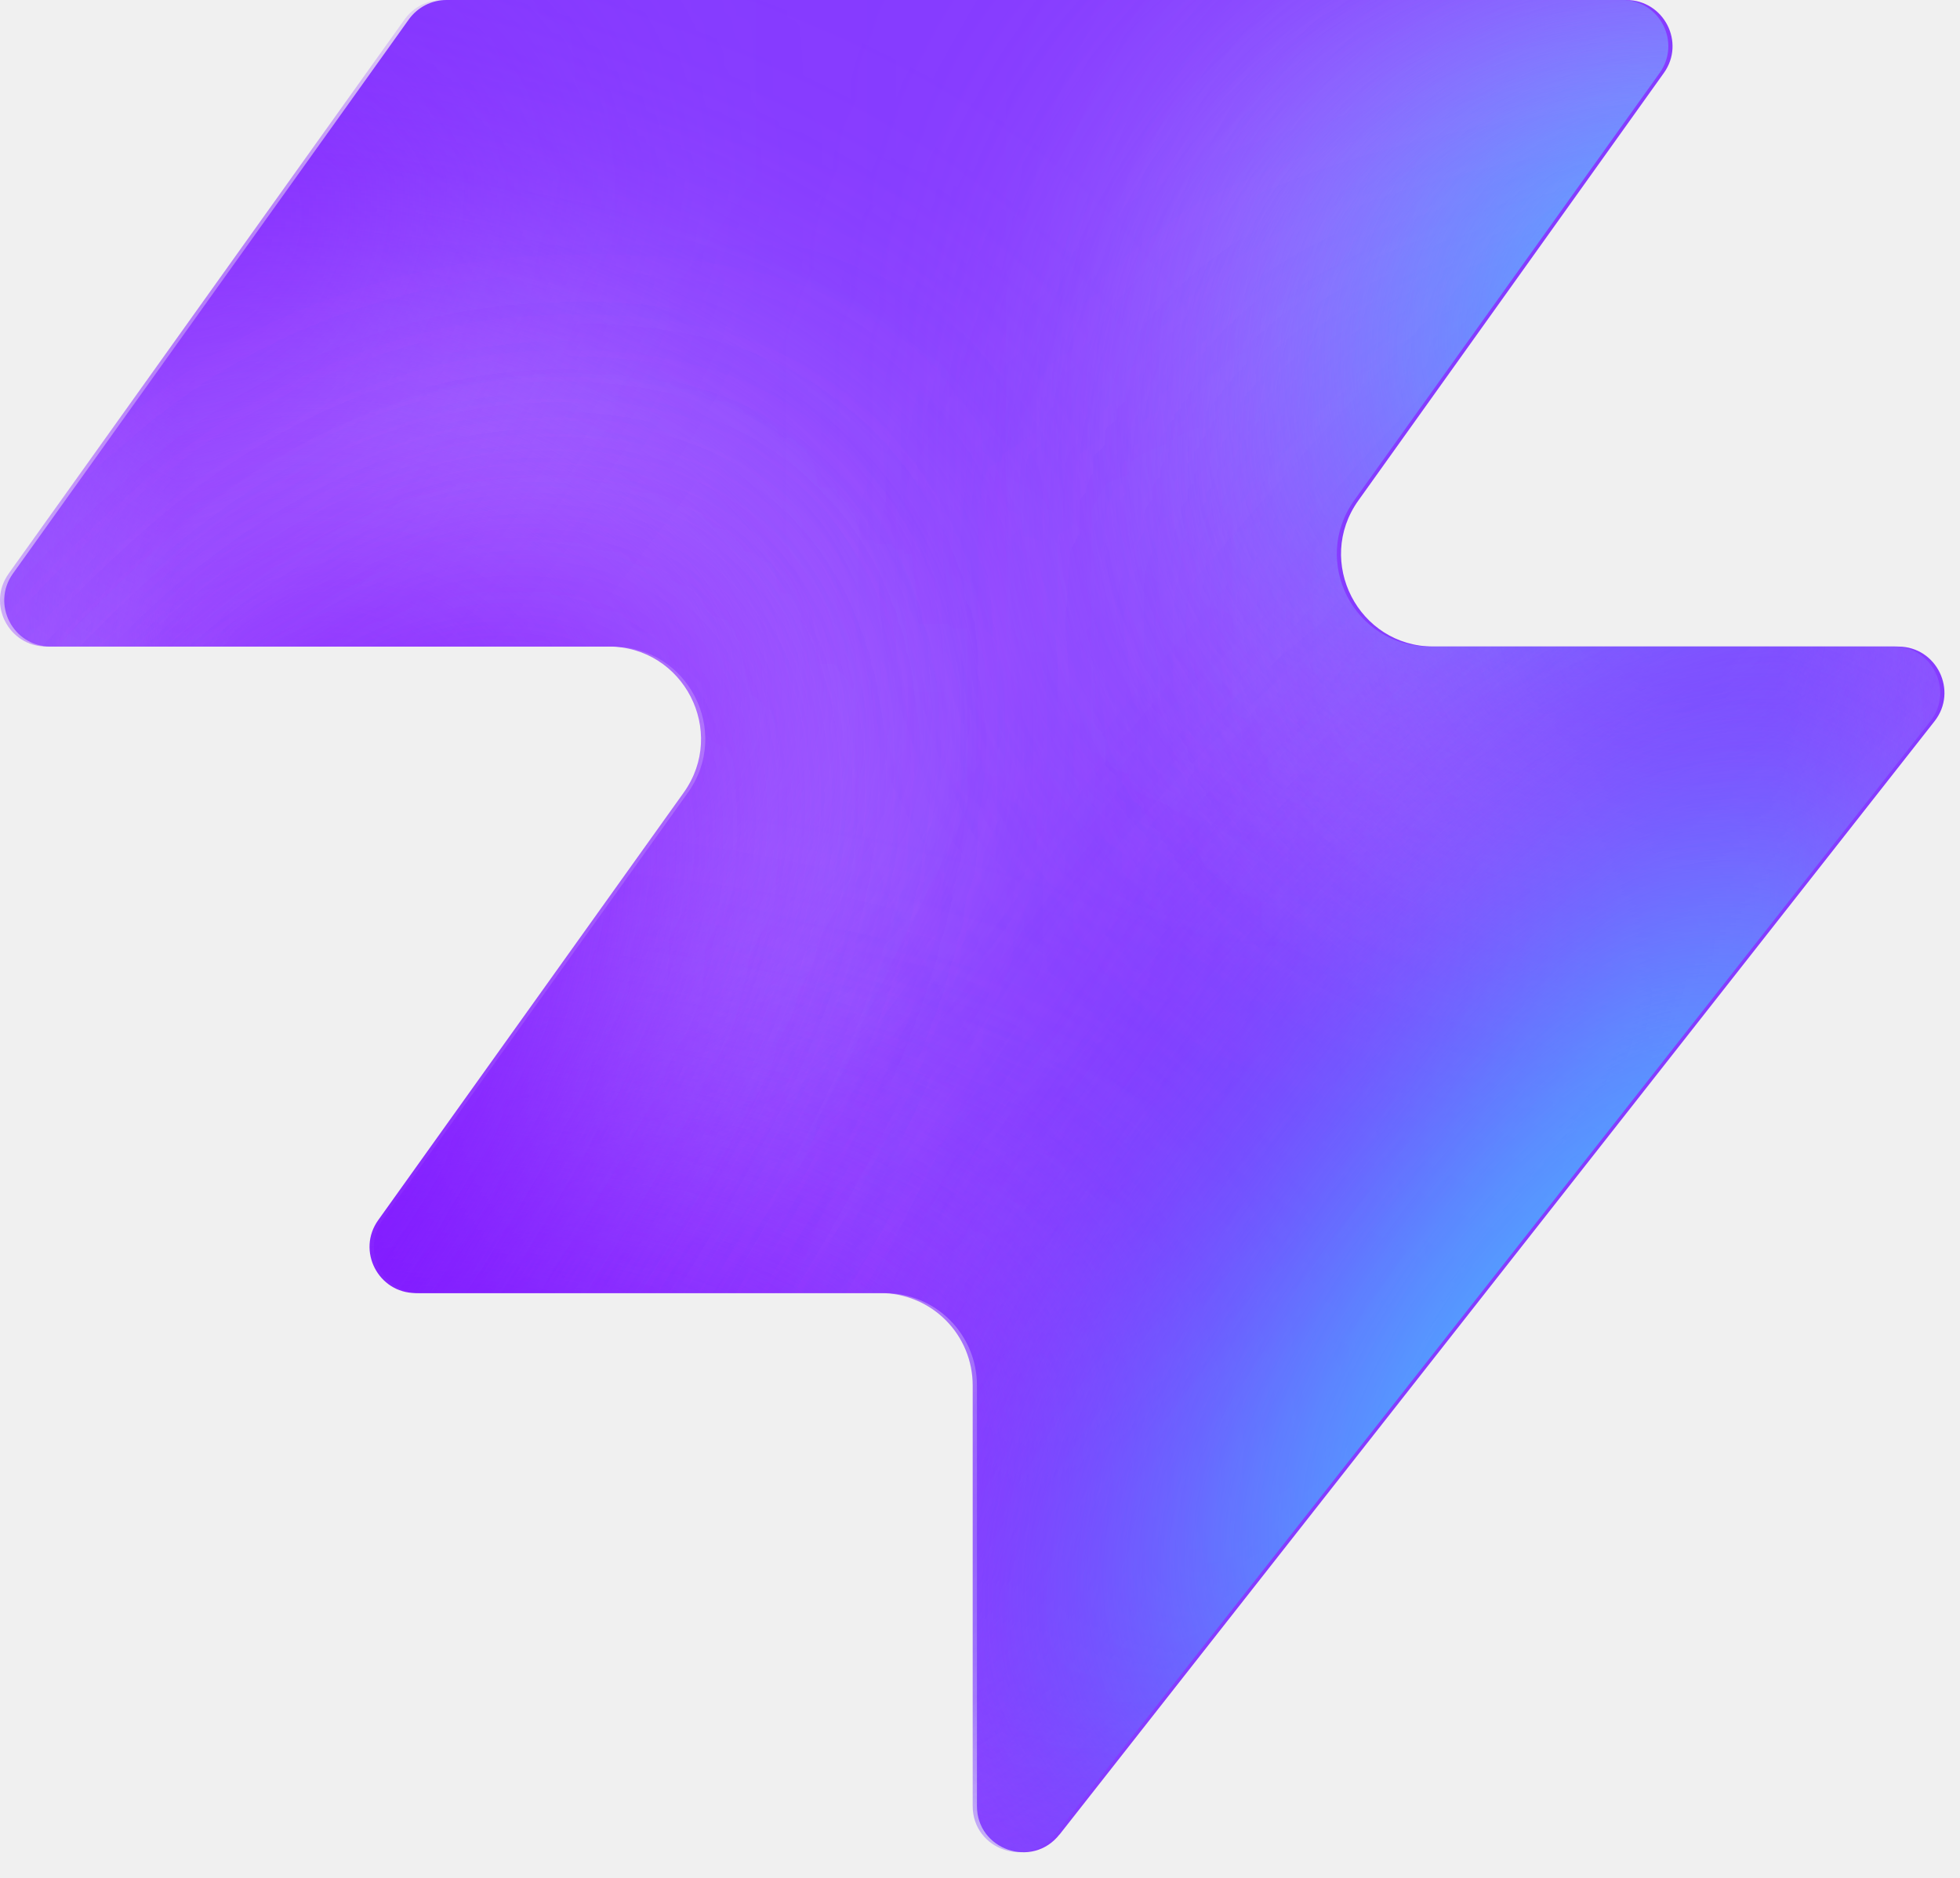
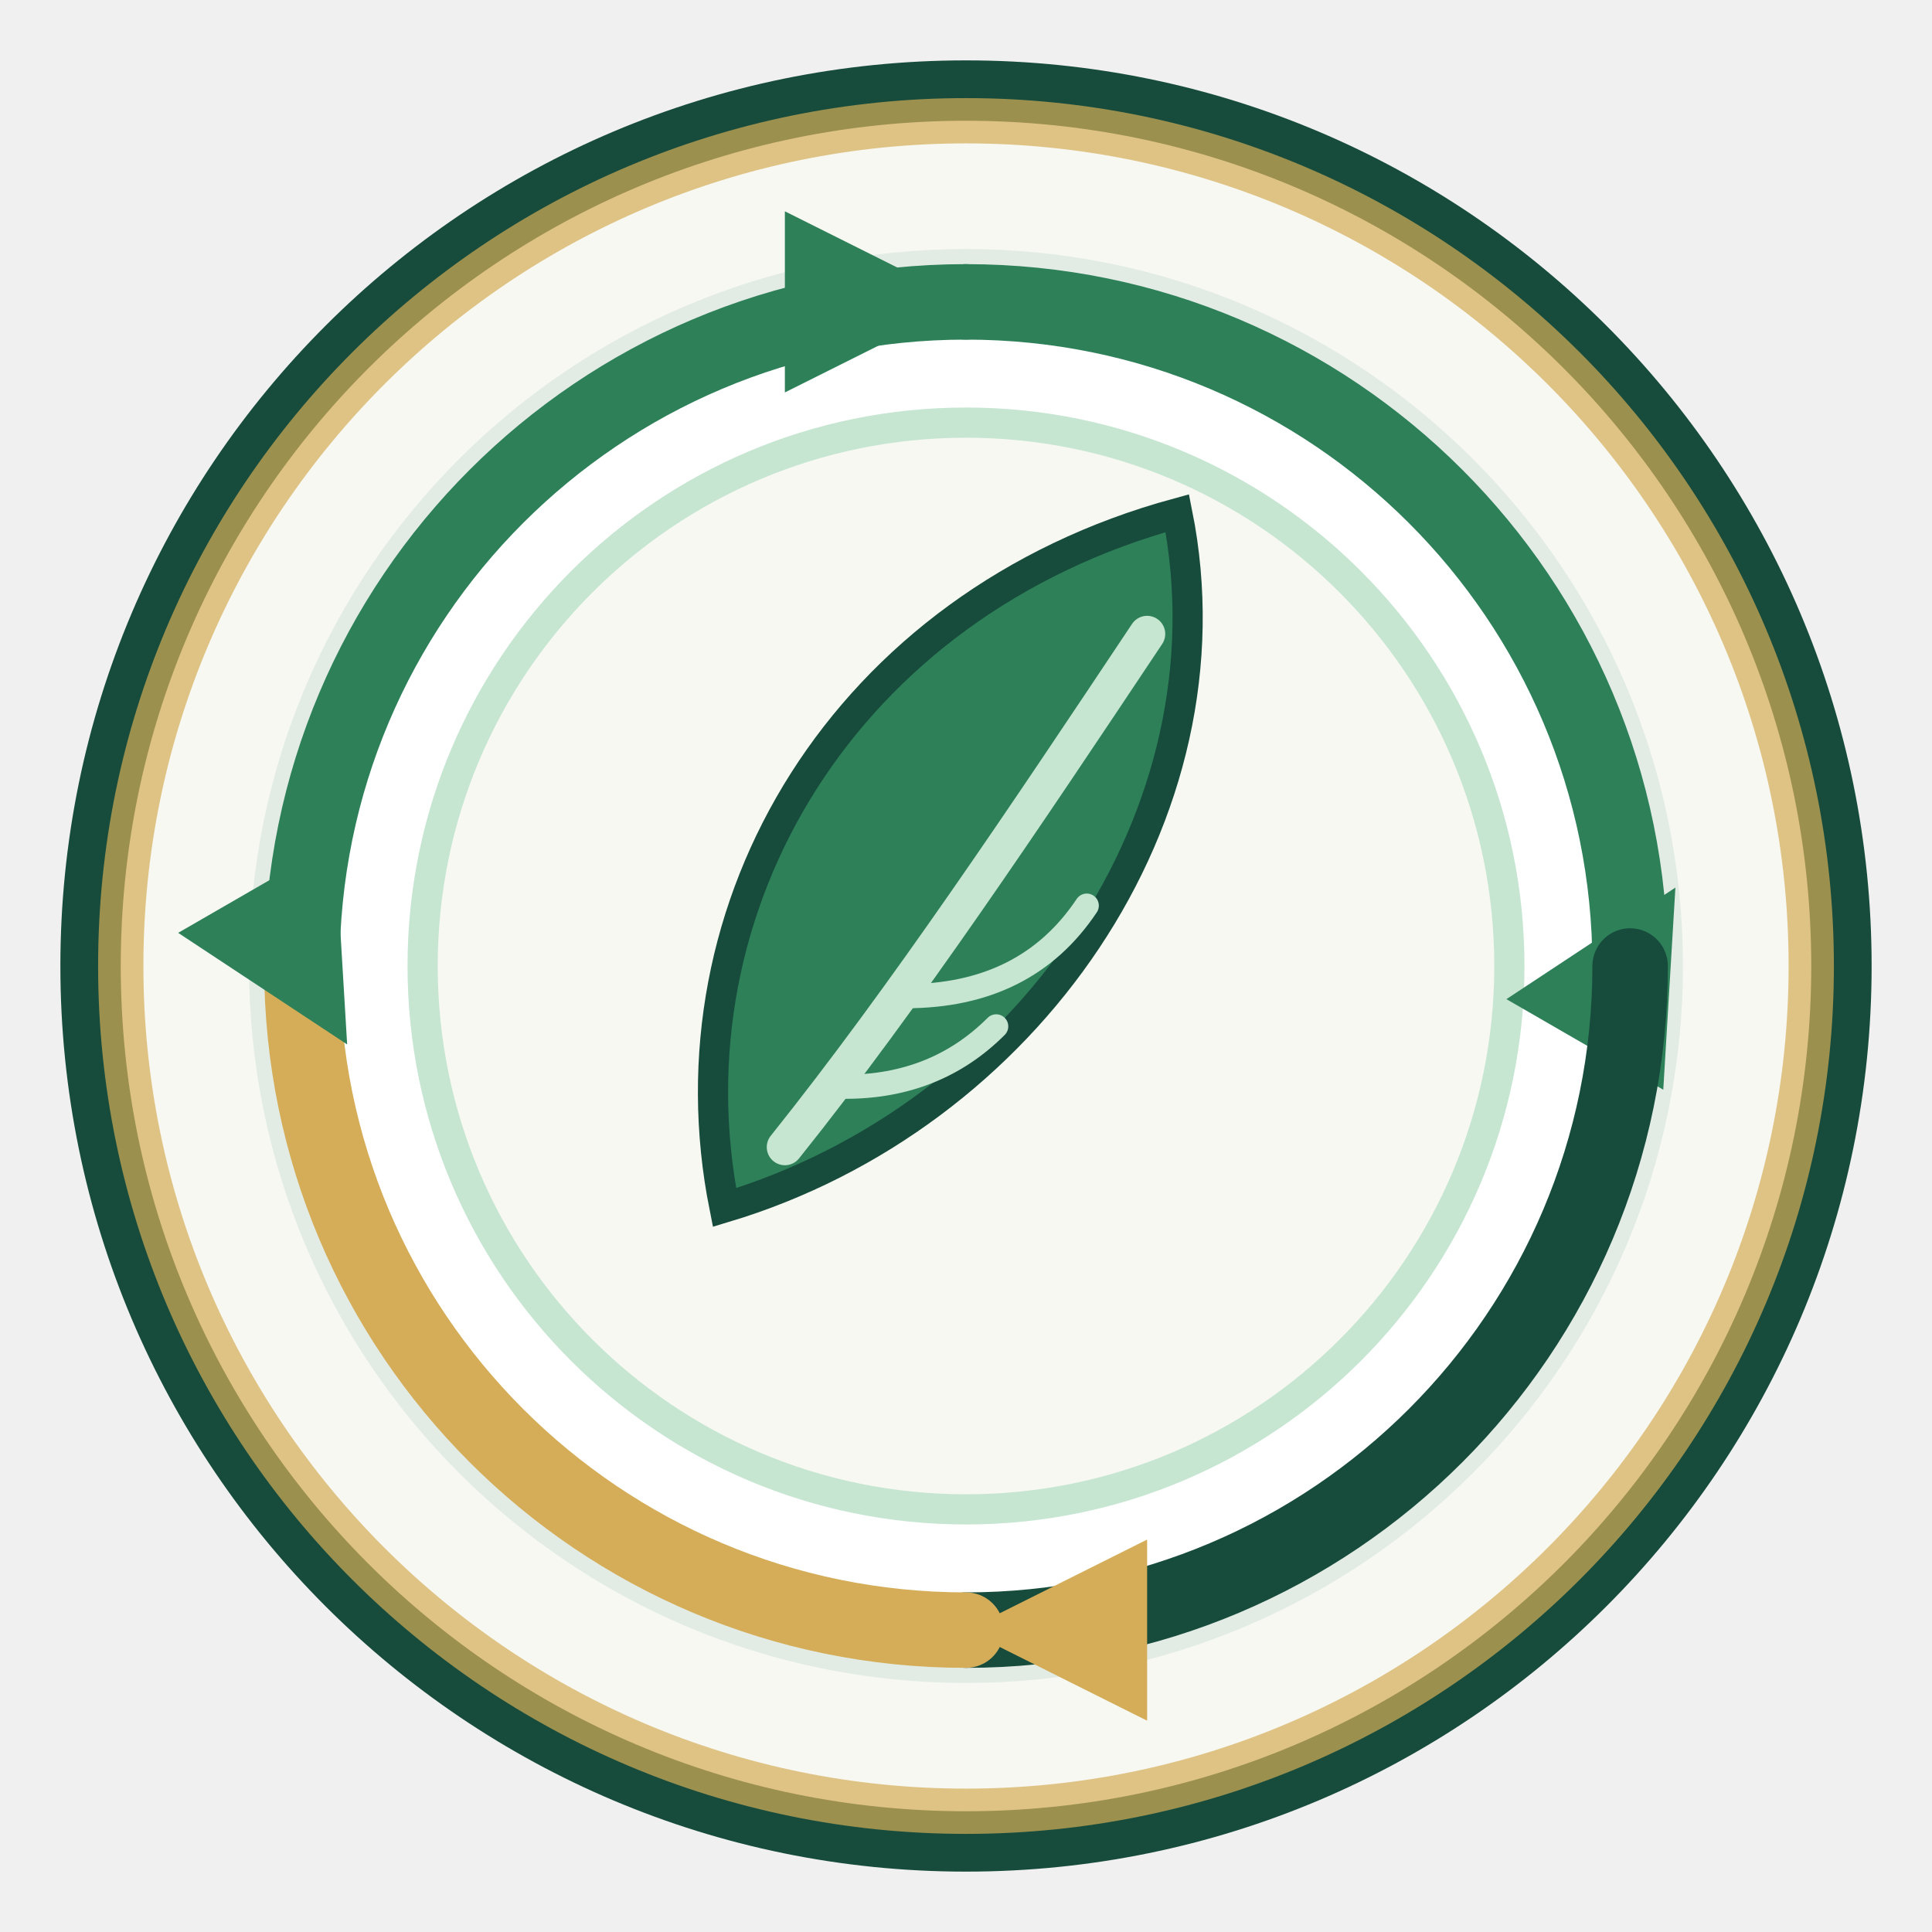
- <svg xmlns="http://www.w3.org/2000/svg" width="48" height="46" fill="none" viewBox="0 0 48 46">
-   <path fill="#863bff" d="M25.946 44.938c-.664.845-2.021.375-2.021-.698V33.937a2.26 2.26 0 0 0-2.262-2.262H10.287c-.92 0-1.456-1.04-.92-1.788l7.48-10.471c1.07-1.497 0-3.578-1.842-3.578H1.237c-.92 0-1.456-1.04-.92-1.788L10.013.474c.214-.297.556-.474.92-.474h28.894c.92 0 1.456 1.04.92 1.788l-7.48 10.471c-1.07 1.498 0 3.579 1.842 3.579h11.377c.943 0 1.473 1.088.89 1.83L25.947 44.94z" style="fill:#863bff;fill:color(display-p3 .525 .23 1);fill-opacity:1" />
-   <mask id="a" width="48" height="46" x="0" y="0" maskUnits="userSpaceOnUse" style="mask-type:alpha">
-     <path fill="#000" d="M25.842 44.938c-.664.844-2.021.375-2.021-.698V33.937a2.26 2.26 0 0 0-2.262-2.262H10.183c-.92 0-1.456-1.04-.92-1.788l7.48-10.471c1.07-1.498 0-3.579-1.842-3.579H1.133c-.92 0-1.456-1.04-.92-1.787L9.91.473c.214-.297.556-.474.92-.474h28.894c.92 0 1.456 1.04.92 1.788l-7.48 10.471c-1.07 1.498 0 3.578 1.842 3.578h11.377c.943 0 1.473 1.088.89 1.832L25.843 44.94z" style="fill:#000;fill-opacity:1" />
-   </mask>
-   <g mask="url(#a)">
-     <g filter="url(#b)">
-       <ellipse cx="5.508" cy="14.704" fill="#ede6ff" rx="5.508" ry="14.704" style="fill:#ede6ff;fill:color(display-p3 .927 .903 1);fill-opacity:1" transform="matrix(.00324 1 1 -.00324 -4.47 31.516)" />
-     </g>
-     <g filter="url(#c)">
-       <ellipse cx="10.399" cy="29.851" fill="#ede6ff" rx="10.399" ry="29.851" style="fill:#ede6ff;fill:color(display-p3 .927 .903 1);fill-opacity:1" transform="matrix(.00324 1 1 -.00324 -39.328 7.883)" />
-     </g>
-     <g filter="url(#d)">
-       <ellipse cx="5.508" cy="30.487" fill="#7e14ff" rx="5.508" ry="30.487" style="fill:#7e14ff;fill:color(display-p3 .492 .077 1);fill-opacity:1" transform="rotate(89.814 -25.913 -14.639)scale(1 -1)" />
-     </g>
-     <g filter="url(#e)">
-       <ellipse cx="5.508" cy="30.599" fill="#7e14ff" rx="5.508" ry="30.599" style="fill:#7e14ff;fill:color(display-p3 .492 .077 1);fill-opacity:1" transform="rotate(89.814 -32.644 -3.334)scale(1 -1)" />
-     </g>
-     <g filter="url(#f)">
-       <ellipse cx="5.508" cy="30.599" fill="#7e14ff" rx="5.508" ry="30.599" style="fill:#7e14ff;fill:color(display-p3 .492 .077 1);fill-opacity:1" transform="matrix(.00324 1 1 -.00324 -34.34 30.47)" />
-     </g>
-     <g filter="url(#g)">
-       <ellipse cx="14.072" cy="22.078" fill="#ede6ff" rx="14.072" ry="22.078" style="fill:#ede6ff;fill:color(display-p3 .927 .903 1);fill-opacity:1" transform="rotate(93.35 24.506 48.493)scale(-1 1)" />
-     </g>
-     <g filter="url(#h)">
-       <ellipse cx="3.47" cy="21.501" fill="#7e14ff" rx="3.47" ry="21.501" style="fill:#7e14ff;fill:color(display-p3 .492 .077 1);fill-opacity:1" transform="rotate(89.009 28.708 47.59)scale(-1 1)" />
-     </g>
-     <g filter="url(#i)">
-       <ellipse cx="3.47" cy="21.501" fill="#7e14ff" rx="3.47" ry="21.501" style="fill:#7e14ff;fill:color(display-p3 .492 .077 1);fill-opacity:1" transform="rotate(89.009 28.708 47.59)scale(-1 1)" />
-     </g>
-     <g filter="url(#j)">
-       <ellipse cx=".387" cy="8.972" fill="#7e14ff" rx="4.407" ry="29.108" style="fill:#7e14ff;fill:color(display-p3 .492 .077 1);fill-opacity:1" transform="rotate(39.51 .387 8.972)" />
-     </g>
-     <g filter="url(#k)">
-       <ellipse cx="47.523" cy="-6.092" fill="#7e14ff" rx="4.407" ry="29.108" style="fill:#7e14ff;fill:color(display-p3 .492 .077 1);fill-opacity:1" transform="rotate(37.892 47.523 -6.092)" />
-     </g>
-     <g filter="url(#l)">
-       <ellipse cx="41.412" cy="6.333" fill="#47bfff" rx="5.971" ry="9.665" style="fill:#47bfff;fill:color(display-p3 .28 .748 1);fill-opacity:1" transform="rotate(37.892 41.412 6.333)" />
-     </g>
-     <g filter="url(#m)">
-       <ellipse cx="-1.879" cy="38.332" fill="#7e14ff" rx="4.407" ry="29.108" style="fill:#7e14ff;fill:color(display-p3 .492 .077 1);fill-opacity:1" transform="rotate(37.892 -1.88 38.332)" />
-     </g>
-     <g filter="url(#n)">
-       <ellipse cx="-1.879" cy="38.332" fill="#7e14ff" rx="4.407" ry="29.108" style="fill:#7e14ff;fill:color(display-p3 .492 .077 1);fill-opacity:1" transform="rotate(37.892 -1.88 38.332)" />
-     </g>
-     <g filter="url(#o)">
-       <ellipse cx="35.651" cy="29.907" fill="#7e14ff" rx="4.407" ry="29.108" style="fill:#7e14ff;fill:color(display-p3 .492 .077 1);fill-opacity:1" transform="rotate(37.892 35.651 29.907)" />
-     </g>
-     <g filter="url(#p)">
-       <ellipse cx="38.418" cy="32.4" fill="#47bfff" rx="5.971" ry="15.297" style="fill:#47bfff;fill:color(display-p3 .28 .748 1);fill-opacity:1" transform="rotate(37.892 38.418 32.4)" />
-     </g>
-   </g>
-   <defs>
-     <filter id="b" width="60.045" height="41.654" x="-19.77" y="16.149" color-interpolation-filters="sRGB" filterUnits="userSpaceOnUse">
-       <feFlood flood-opacity="0" result="BackgroundImageFix" />
-       <feBlend in="SourceGraphic" in2="BackgroundImageFix" result="shape" />
-       <feGaussianBlur result="effect1_foregroundBlur_2002_17158" stdDeviation="7.659" />
-     </filter>
-     <filter id="c" width="90.34" height="51.437" x="-54.613" y="-7.533" color-interpolation-filters="sRGB" filterUnits="userSpaceOnUse">
-       <feFlood flood-opacity="0" result="BackgroundImageFix" />
-       <feBlend in="SourceGraphic" in2="BackgroundImageFix" result="shape" />
-       <feGaussianBlur result="effect1_foregroundBlur_2002_17158" stdDeviation="7.659" />
-     </filter>
-     <filter id="d" width="79.355" height="29.4" x="-49.64" y="2.03" color-interpolation-filters="sRGB" filterUnits="userSpaceOnUse">
-       <feFlood flood-opacity="0" result="BackgroundImageFix" />
-       <feBlend in="SourceGraphic" in2="BackgroundImageFix" result="shape" />
-       <feGaussianBlur result="effect1_foregroundBlur_2002_17158" stdDeviation="4.596" />
-     </filter>
-     <filter id="e" width="79.579" height="29.4" x="-45.045" y="20.029" color-interpolation-filters="sRGB" filterUnits="userSpaceOnUse">
-       <feFlood flood-opacity="0" result="BackgroundImageFix" />
-       <feBlend in="SourceGraphic" in2="BackgroundImageFix" result="shape" />
-       <feGaussianBlur result="effect1_foregroundBlur_2002_17158" stdDeviation="4.596" />
-     </filter>
-     <filter id="f" width="79.579" height="29.4" x="-43.513" y="21.178" color-interpolation-filters="sRGB" filterUnits="userSpaceOnUse">
-       <feFlood flood-opacity="0" result="BackgroundImageFix" />
-       <feBlend in="SourceGraphic" in2="BackgroundImageFix" result="shape" />
-       <feGaussianBlur result="effect1_foregroundBlur_2002_17158" stdDeviation="4.596" />
-     </filter>
-     <filter id="g" width="74.749" height="58.852" x="15.756" y="-17.901" color-interpolation-filters="sRGB" filterUnits="userSpaceOnUse">
-       <feFlood flood-opacity="0" result="BackgroundImageFix" />
-       <feBlend in="SourceGraphic" in2="BackgroundImageFix" result="shape" />
-       <feGaussianBlur result="effect1_foregroundBlur_2002_17158" stdDeviation="7.659" />
-     </filter>
-     <filter id="h" width="61.377" height="25.362" x="23.548" y="2.284" color-interpolation-filters="sRGB" filterUnits="userSpaceOnUse">
-       <feFlood flood-opacity="0" result="BackgroundImageFix" />
-       <feBlend in="SourceGraphic" in2="BackgroundImageFix" result="shape" />
-       <feGaussianBlur result="effect1_foregroundBlur_2002_17158" stdDeviation="4.596" />
-     </filter>
-     <filter id="i" width="61.377" height="25.362" x="23.548" y="2.284" color-interpolation-filters="sRGB" filterUnits="userSpaceOnUse">
-       <feFlood flood-opacity="0" result="BackgroundImageFix" />
-       <feBlend in="SourceGraphic" in2="BackgroundImageFix" result="shape" />
-       <feGaussianBlur result="effect1_foregroundBlur_2002_17158" stdDeviation="4.596" />
-     </filter>
-     <filter id="j" width="56.045" height="63.649" x="-27.636" y="-22.853" color-interpolation-filters="sRGB" filterUnits="userSpaceOnUse">
-       <feFlood flood-opacity="0" result="BackgroundImageFix" />
-       <feBlend in="SourceGraphic" in2="BackgroundImageFix" result="shape" />
-       <feGaussianBlur result="effect1_foregroundBlur_2002_17158" stdDeviation="4.596" />
-     </filter>
-     <filter id="k" width="54.814" height="64.646" x="20.116" y="-38.415" color-interpolation-filters="sRGB" filterUnits="userSpaceOnUse">
-       <feFlood flood-opacity="0" result="BackgroundImageFix" />
-       <feBlend in="SourceGraphic" in2="BackgroundImageFix" result="shape" />
-       <feGaussianBlur result="effect1_foregroundBlur_2002_17158" stdDeviation="4.596" />
-     </filter>
-     <filter id="l" width="33.541" height="35.313" x="24.641" y="-11.323" color-interpolation-filters="sRGB" filterUnits="userSpaceOnUse">
-       <feFlood flood-opacity="0" result="BackgroundImageFix" />
-       <feBlend in="SourceGraphic" in2="BackgroundImageFix" result="shape" />
-       <feGaussianBlur result="effect1_foregroundBlur_2002_17158" stdDeviation="4.596" />
-     </filter>
-     <filter id="m" width="54.814" height="64.646" x="-29.286" y="6.009" color-interpolation-filters="sRGB" filterUnits="userSpaceOnUse">
-       <feFlood flood-opacity="0" result="BackgroundImageFix" />
-       <feBlend in="SourceGraphic" in2="BackgroundImageFix" result="shape" />
-       <feGaussianBlur result="effect1_foregroundBlur_2002_17158" stdDeviation="4.596" />
-     </filter>
-     <filter id="n" width="54.814" height="64.646" x="-29.286" y="6.009" color-interpolation-filters="sRGB" filterUnits="userSpaceOnUse">
-       <feFlood flood-opacity="0" result="BackgroundImageFix" />
-       <feBlend in="SourceGraphic" in2="BackgroundImageFix" result="shape" />
-       <feGaussianBlur result="effect1_foregroundBlur_2002_17158" stdDeviation="4.596" />
-     </filter>
-     <filter id="o" width="54.814" height="64.646" x="8.244" y="-2.416" color-interpolation-filters="sRGB" filterUnits="userSpaceOnUse">
-       <feFlood flood-opacity="0" result="BackgroundImageFix" />
-       <feBlend in="SourceGraphic" in2="BackgroundImageFix" result="shape" />
-       <feGaussianBlur result="effect1_foregroundBlur_2002_17158" stdDeviation="4.596" />
-     </filter>
-     <filter id="p" width="39.409" height="43.623" x="18.713" y="10.588" color-interpolation-filters="sRGB" filterUnits="userSpaceOnUse">
-       <feFlood flood-opacity="0" result="BackgroundImageFix" />
-       <feBlend in="SourceGraphic" in2="BackgroundImageFix" result="shape" />
-       <feGaussianBlur result="effect1_foregroundBlur_2002_17158" stdDeviation="4.596" />
-     </filter>
-   </defs>
+ <svg xmlns="http://www.w3.org/2000/svg" viewBox="0 0 64 64" fill="none">
+   <circle cx="32" cy="32" r="30" fill="#174C3C" />
+   <circle cx="32" cy="32" r="28" fill="#F7F8F2" stroke="#D5AD58" stroke-width="1.5" stroke-opacity="0.7" />
+   <circle cx="32" cy="32" r="23" fill="#FFFFFF" stroke="#E2ECE5" stroke-width="1.5" />
+   <circle cx="32" cy="32" r="18" fill="#F7F8F2" stroke="#C6E6D2" stroke-width="1" />
+   <path d="M 32 10 A 22 22 0 0 1 54 32" stroke="#2E8059" stroke-width="2.5" stroke-linecap="round" />
+   <polygon points="54,29 57,35 51,35" fill="#2E8059" transform="rotate(30 54 32)" />
+   <path d="M 54 32 A 22 22 0 0 1 32 54" stroke="#174C3C" stroke-width="2.5" stroke-linecap="round" />
+   <polygon points="32,54 38,51 38,57" fill="#D5AD58" />
+   <path d="M 32 54 A 22 22 0 0 1 10 32" stroke="#D5AD58" stroke-width="2.5" stroke-linecap="round" />
+   <polygon points="10,35 7,29 13,29" fill="#2E8059" transform="rotate(-30 10 32)" />
+   <path d="M 10 32 A 22 22 0 0 1 32 10" stroke="#2E8059" stroke-width="2.5" stroke-linecap="round" />
+   <polygon points="32,10 26,13 26,7" fill="#2E8059" />
+   <path d="M 24 40 C 22 30, 28 20, 39 17 C 41 27, 34 37, 24 40 Z" fill="#2E8059" stroke="#174C3C" stroke-width="1" />
+   <path d="M 26 38 C 30 33, 34 27, 38 21" stroke="#C6E6D2" stroke-width="1.2" stroke-linecap="round" />
+   <path d="M 30 33 Q 34 33 36 30" stroke="#C6E6D2" stroke-width="0.8" stroke-linecap="round" />
+   <path d="M 28 36 Q 31 36 33 34" stroke="#C6E6D2" stroke-width="0.8" stroke-linecap="round" />
</svg>
